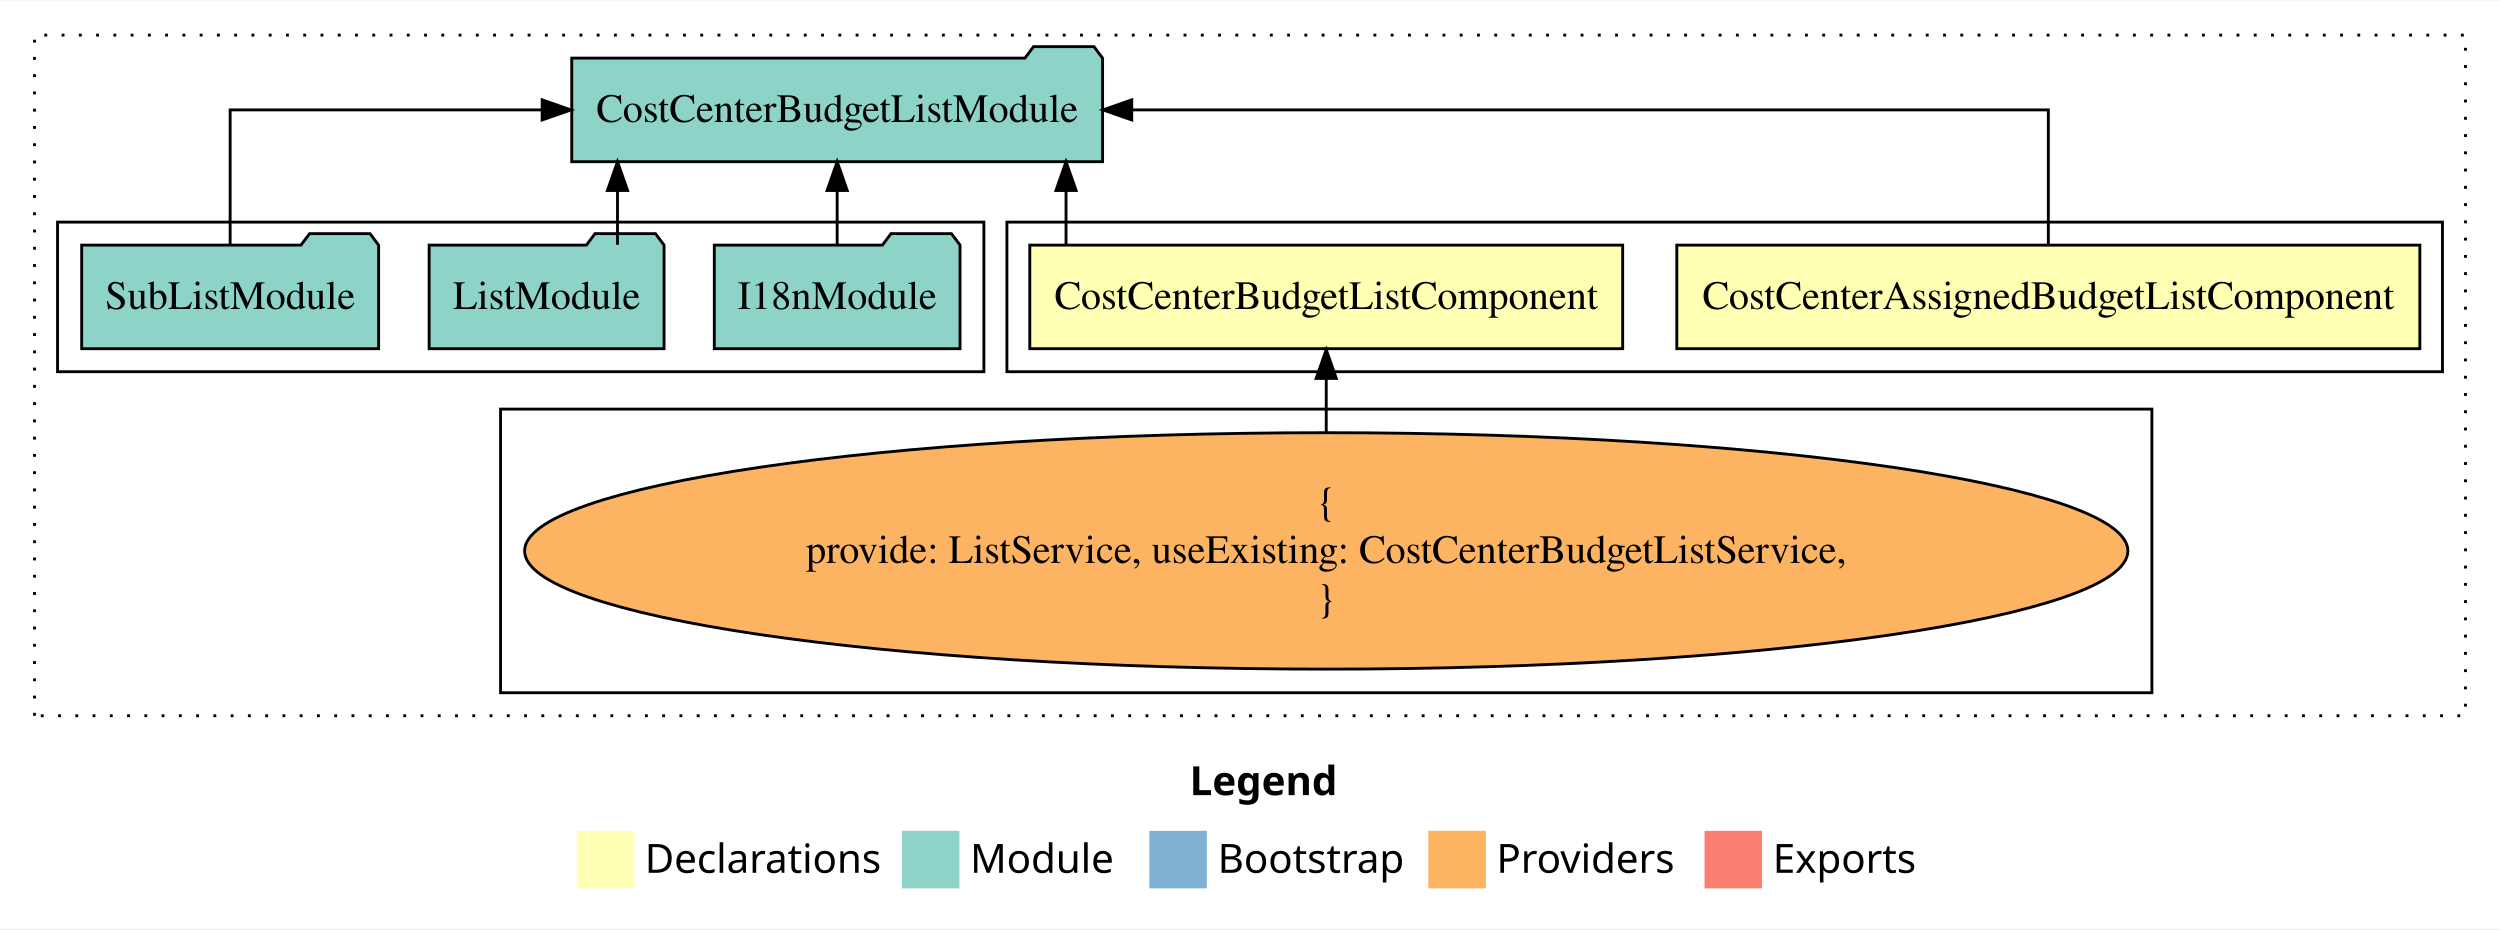
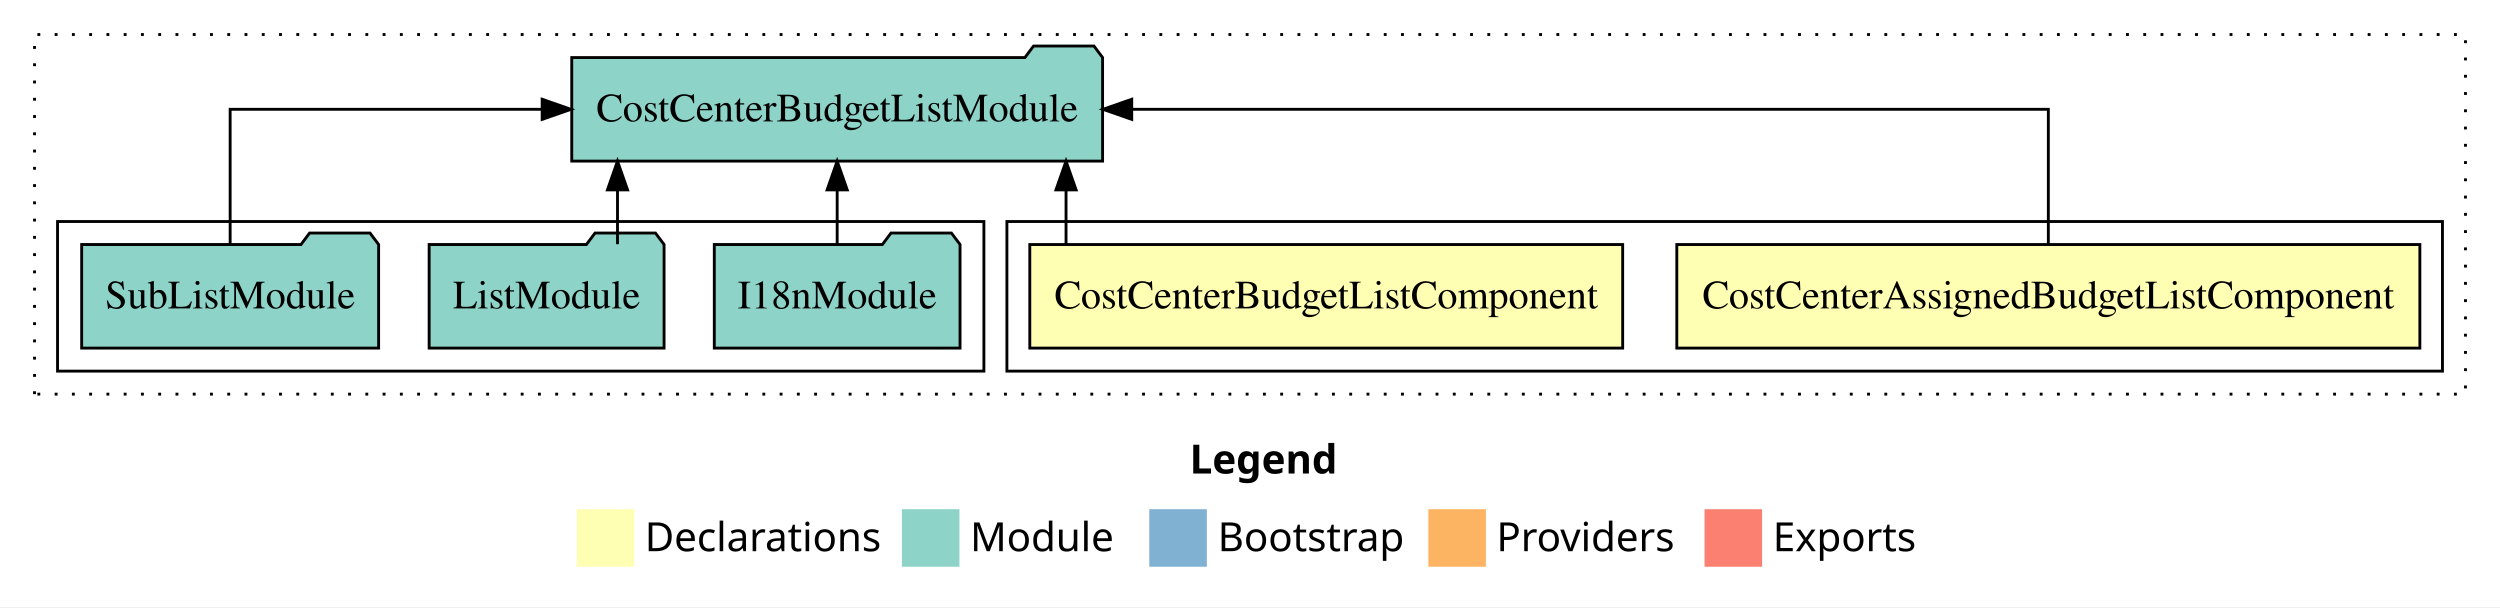
- <svg xmlns="http://www.w3.org/2000/svg" width="869pt" height="323pt" viewBox="0.00 0.00 869.00 322.59">
-   <g id="graph0" class="graph" transform="scale(1 1) rotate(0) translate(4 318.5901)">
-     <polygon fill="#ffffff" stroke="transparent" points="-4,4 -4,-318.59 865,-318.59 865,4 -4,4" />
+ <svg xmlns="http://www.w3.org/2000/svg" width="869pt" height="211pt" viewBox="0.00 0.00 869.00 211.00">
+   <g id="graph0" class="graph" transform="scale(1 1) rotate(0) translate(4 207)">
+     <polygon fill="#ffffff" stroke="transparent" points="-4,4 -4,-207 865,-207 865,4 -4,4" />
    <text text-anchor="start" x="409.509" y="-42.4" font-family="sans-serif" font-weight="bold" font-size="14.00" fill="#000000">Legend</text>
    <polygon fill="#ffffb3" stroke="transparent" points="196.5,-10 196.5,-30 216.5,-30 216.5,-10 196.5,-10" />
    <text text-anchor="start" x="220.129" y="-15.4" font-family="sans-serif" font-size="14.00" fill="#000000">  Declarations</text>
    <polygon fill="#8dd3c7" stroke="transparent" points="309.5,-10 309.5,-30 329.5,-30 329.5,-10 309.5,-10" />
    <text text-anchor="start" x="333.225" y="-15.4" font-family="sans-serif" font-size="14.00" fill="#000000">  Module</text>
    <polygon fill="#80b1d3" stroke="transparent" points="395.5,-10 395.5,-30 415.5,-30 415.5,-10 395.5,-10" />
    <text text-anchor="start" x="419.281" y="-15.4" font-family="sans-serif" font-size="14.00" fill="#000000">  Bootstrap</text>
    <polygon fill="#fdb462" stroke="transparent" points="492.5,-10 492.5,-30 512.5,-30 512.5,-10 492.5,-10" />
    <text text-anchor="start" x="516.173" y="-15.4" font-family="sans-serif" font-size="14.00" fill="#000000">  Providers</text>
    <polygon fill="#fb8072" stroke="transparent" points="588.5,-10 588.5,-30 608.5,-30 608.5,-10 588.5,-10" />
    <text text-anchor="start" x="612.226" y="-15.4" font-family="sans-serif" font-size="14.00" fill="#000000">  Exports</text>
    <g id="clust1" class="cluster">
-       <polygon fill="none" stroke="#000000" stroke-dasharray="1,5" points="8,-70 8,-306.59 853,-306.59 853,-70 8,-70" />
+       <polygon fill="none" stroke="#000000" stroke-dasharray="1,5" points="8,-70 8,-195 853,-195 853,-70 8,-70" />
    </g>
    <g id="clust2" class="cluster">
-       <polygon fill="none" stroke="#000000" points="346,-189.59 346,-241.59 845,-241.59 845,-189.59 346,-189.59" />
-     </g>
-     <g id="clust4" class="cluster">
-       <polygon fill="none" stroke="#000000" points="170,-78 170,-176.59 744,-176.59 744,-78 170,-78" />
+       <polygon fill="none" stroke="#000000" points="346,-78 346,-130 845,-130 845,-78 346,-78" />
    </g>
    <g id="clust5" class="cluster">
-       <polygon fill="none" stroke="#000000" points="16,-189.59 16,-241.59 338,-241.59 338,-189.59 16,-189.59" />
+       <polygon fill="none" stroke="#000000" points="16,-78 16,-130 338,-130 338,-78 16,-78" />
    </g>
    <g id="node1" class="node">
-       <polygon fill="#ffffb3" stroke="#000000" points="837.143,-233.59 578.857,-233.59 578.857,-197.59 837.143,-197.59 837.143,-233.59" />
-       <text text-anchor="middle" x="708" y="-211.39" font-family="Times,serif" font-size="14.00" fill="#000000">CostCenterAssignedBudgetListComponent</text>
+       <polygon fill="#ffffb3" stroke="#000000" points="837.143,-122 578.857,-122 578.857,-86 837.143,-86 837.143,-122" />
+       <text text-anchor="middle" x="708" y="-99.8" font-family="Times,serif" font-size="14.00" fill="#000000">CostCenterAssignedBudgetListComponent</text>
    </g>
    <g id="node3" class="node">
-       <polygon fill="#8dd3c7" stroke="#000000" points="379.259,-298.59 376.259,-302.59 355.259,-302.59 352.259,-298.59 194.741,-298.59 194.741,-262.59 379.259,-262.59 379.259,-298.59" />
-       <text text-anchor="middle" x="287" y="-276.39" font-family="Times,serif" font-size="14.00" fill="#000000">CostCenterBudgetListModule</text>
+       <polygon fill="#8dd3c7" stroke="#000000" points="379.259,-187 376.259,-191 355.259,-191 352.259,-187 194.741,-187 194.741,-151 379.259,-151 379.259,-187" />
+       <text text-anchor="middle" x="287" y="-164.8" font-family="Times,serif" font-size="14.00" fill="#000000">CostCenterBudgetListModule</text>
    </g>
    <g id="edge1" class="edge">
-       <path fill="none" stroke="#000000" d="M708,-233.696C708,-252.929 708,-280.59 708,-280.59 708,-280.59 389.39,-280.59 389.39,-280.59" />
-       <polygon fill="#000000" stroke="#000000" points="389.39,-277.09 379.39,-280.59 389.39,-284.09 389.39,-277.09" />
+       <path fill="none" stroke="#000000" d="M708,-122.106C708,-141.339 708,-169 708,-169 708,-169 389.39,-169 389.39,-169" />
+       <polygon fill="#000000" stroke="#000000" points="389.39,-165.5 379.39,-169 389.39,-172.5 389.39,-165.5" />
    </g>
    <g id="node2" class="node">
-       <polygon fill="#ffffb3" stroke="#000000" points="560.042,-233.59 353.958,-233.59 353.958,-197.59 560.042,-197.59 560.042,-233.59" />
-       <text text-anchor="middle" x="457" y="-211.39" font-family="Times,serif" font-size="14.00" fill="#000000">CostCenterBudgetListComponent</text>
+       <polygon fill="#ffffb3" stroke="#000000" points="560.042,-122 353.958,-122 353.958,-86 560.042,-86 560.042,-122" />
+       <text text-anchor="middle" x="457" y="-99.8" font-family="Times,serif" font-size="14.00" fill="#000000">CostCenterBudgetListComponent</text>
    </g>
    <g id="edge2" class="edge">
-       <path fill="none" stroke="#000000" d="M366.554,-233.696C366.554,-233.696 366.554,-252.581 366.554,-252.581" />
-       <polygon fill="#000000" stroke="#000000" points="363.054,-252.581 366.554,-262.581 370.054,-252.581 363.054,-252.581" />
+       <path fill="none" stroke="#000000" d="M366.554,-122.106C366.554,-122.106 366.554,-140.991 366.554,-140.991" />
+       <polygon fill="#000000" stroke="#000000" points="363.054,-140.991 366.554,-150.991 370.054,-140.991 363.054,-140.991" />
    </g>
    <g id="node4" class="node">
-       <ellipse fill="#fdb462" stroke="#000000" cx="457" cy="-127.295" rx="278.65" ry="41.091" />
-       <text text-anchor="middle" x="457" y="-139.895" font-family="Times,serif" font-size="14.00" fill="#000000">{</text>
-       <text text-anchor="middle" x="457" y="-123.095" font-family="Times,serif" font-size="14.00" fill="#000000">    provide: ListService, useExisting: CostCenterBudgetListService,</text>
-       <text text-anchor="middle" x="457" y="-106.295" font-family="Times,serif" font-size="14.00" fill="#000000">}</text>
+       <polygon fill="#8dd3c7" stroke="#000000" points="329.711,-122 326.711,-126 305.711,-126 302.711,-122 244.289,-122 244.289,-86 329.711,-86 329.711,-122" />
+       <text text-anchor="middle" x="287" y="-99.8" font-family="Times,serif" font-size="14.00" fill="#000000">I18nModule</text>
    </g>
    <g id="edge3" class="edge">
-       <path fill="none" stroke="#000000" d="M457,-168.599C457,-168.599 457,-187.255 457,-187.255" />
-       <polygon fill="#000000" stroke="#000000" points="453.5,-187.255 457,-197.255 460.5,-187.255 453.5,-187.255" />
+       <path fill="none" stroke="#000000" d="M287,-122.106C287,-122.106 287,-140.991 287,-140.991" />
+       <polygon fill="#000000" stroke="#000000" points="283.5,-140.991 287,-150.991 290.5,-140.991 283.5,-140.991" />
    </g>
    <g id="node5" class="node">
-       <polygon fill="#8dd3c7" stroke="#000000" points="329.711,-233.59 326.711,-237.59 305.711,-237.59 302.711,-233.59 244.289,-233.59 244.289,-197.59 329.711,-197.59 329.711,-233.59" />
-       <text text-anchor="middle" x="287" y="-211.39" font-family="Times,serif" font-size="14.00" fill="#000000">I18nModule</text>
+       <polygon fill="#8dd3c7" stroke="#000000" points="226.829,-122 223.829,-126 202.829,-126 199.829,-122 145.171,-122 145.171,-86 226.829,-86 226.829,-122" />
+       <text text-anchor="middle" x="186" y="-99.8" font-family="Times,serif" font-size="14.00" fill="#000000">ListModule</text>
    </g>
    <g id="edge4" class="edge">
-       <path fill="none" stroke="#000000" d="M287,-233.696C287,-233.696 287,-252.581 287,-252.581" />
-       <polygon fill="#000000" stroke="#000000" points="283.5,-252.581 287,-262.581 290.5,-252.581 283.5,-252.581" />
+       <path fill="none" stroke="#000000" d="M210.642,-122.106C210.642,-122.106 210.642,-140.991 210.642,-140.991" />
+       <polygon fill="#000000" stroke="#000000" points="207.142,-140.991 210.642,-150.991 214.142,-140.991 207.142,-140.991" />
    </g>
    <g id="node6" class="node">
-       <polygon fill="#8dd3c7" stroke="#000000" points="226.829,-233.59 223.829,-237.59 202.829,-237.59 199.829,-233.59 145.171,-233.59 145.171,-197.59 226.829,-197.59 226.829,-233.59" />
-       <text text-anchor="middle" x="186" y="-211.39" font-family="Times,serif" font-size="14.00" fill="#000000">ListModule</text>
+       <polygon fill="#8dd3c7" stroke="#000000" points="127.611,-122 124.611,-126 103.611,-126 100.611,-122 24.389,-122 24.389,-86 127.611,-86 127.611,-122" />
+       <text text-anchor="middle" x="76" y="-99.8" font-family="Times,serif" font-size="14.00" fill="#000000">SubListModule</text>
    </g>
    <g id="edge5" class="edge">
-       <path fill="none" stroke="#000000" d="M210.642,-233.696C210.642,-233.696 210.642,-252.581 210.642,-252.581" />
-       <polygon fill="#000000" stroke="#000000" points="207.142,-252.581 210.642,-262.581 214.142,-252.581 207.142,-252.581" />
-     </g>
-     <g id="node7" class="node">
-       <polygon fill="#8dd3c7" stroke="#000000" points="127.611,-233.59 124.611,-237.59 103.611,-237.59 100.611,-233.59 24.389,-233.59 24.389,-197.59 127.611,-197.59 127.611,-233.59" />
-       <text text-anchor="middle" x="76" y="-211.39" font-family="Times,serif" font-size="14.00" fill="#000000">SubListModule</text>
-     </g>
-     <g id="edge6" class="edge">
-       <path fill="none" stroke="#000000" d="M76,-233.696C76,-252.929 76,-280.59 76,-280.59 76,-280.59 184.452,-280.59 184.452,-280.59" />
-       <polygon fill="#000000" stroke="#000000" points="184.452,-284.09 194.452,-280.59 184.452,-277.09 184.452,-284.09" />
+       <path fill="none" stroke="#000000" d="M76,-122.106C76,-141.339 76,-169 76,-169 76,-169 184.452,-169 184.452,-169" />
+       <polygon fill="#000000" stroke="#000000" points="184.452,-172.5 194.452,-169 184.452,-165.5 184.452,-172.5" />
    </g>
  </g>
</svg>
